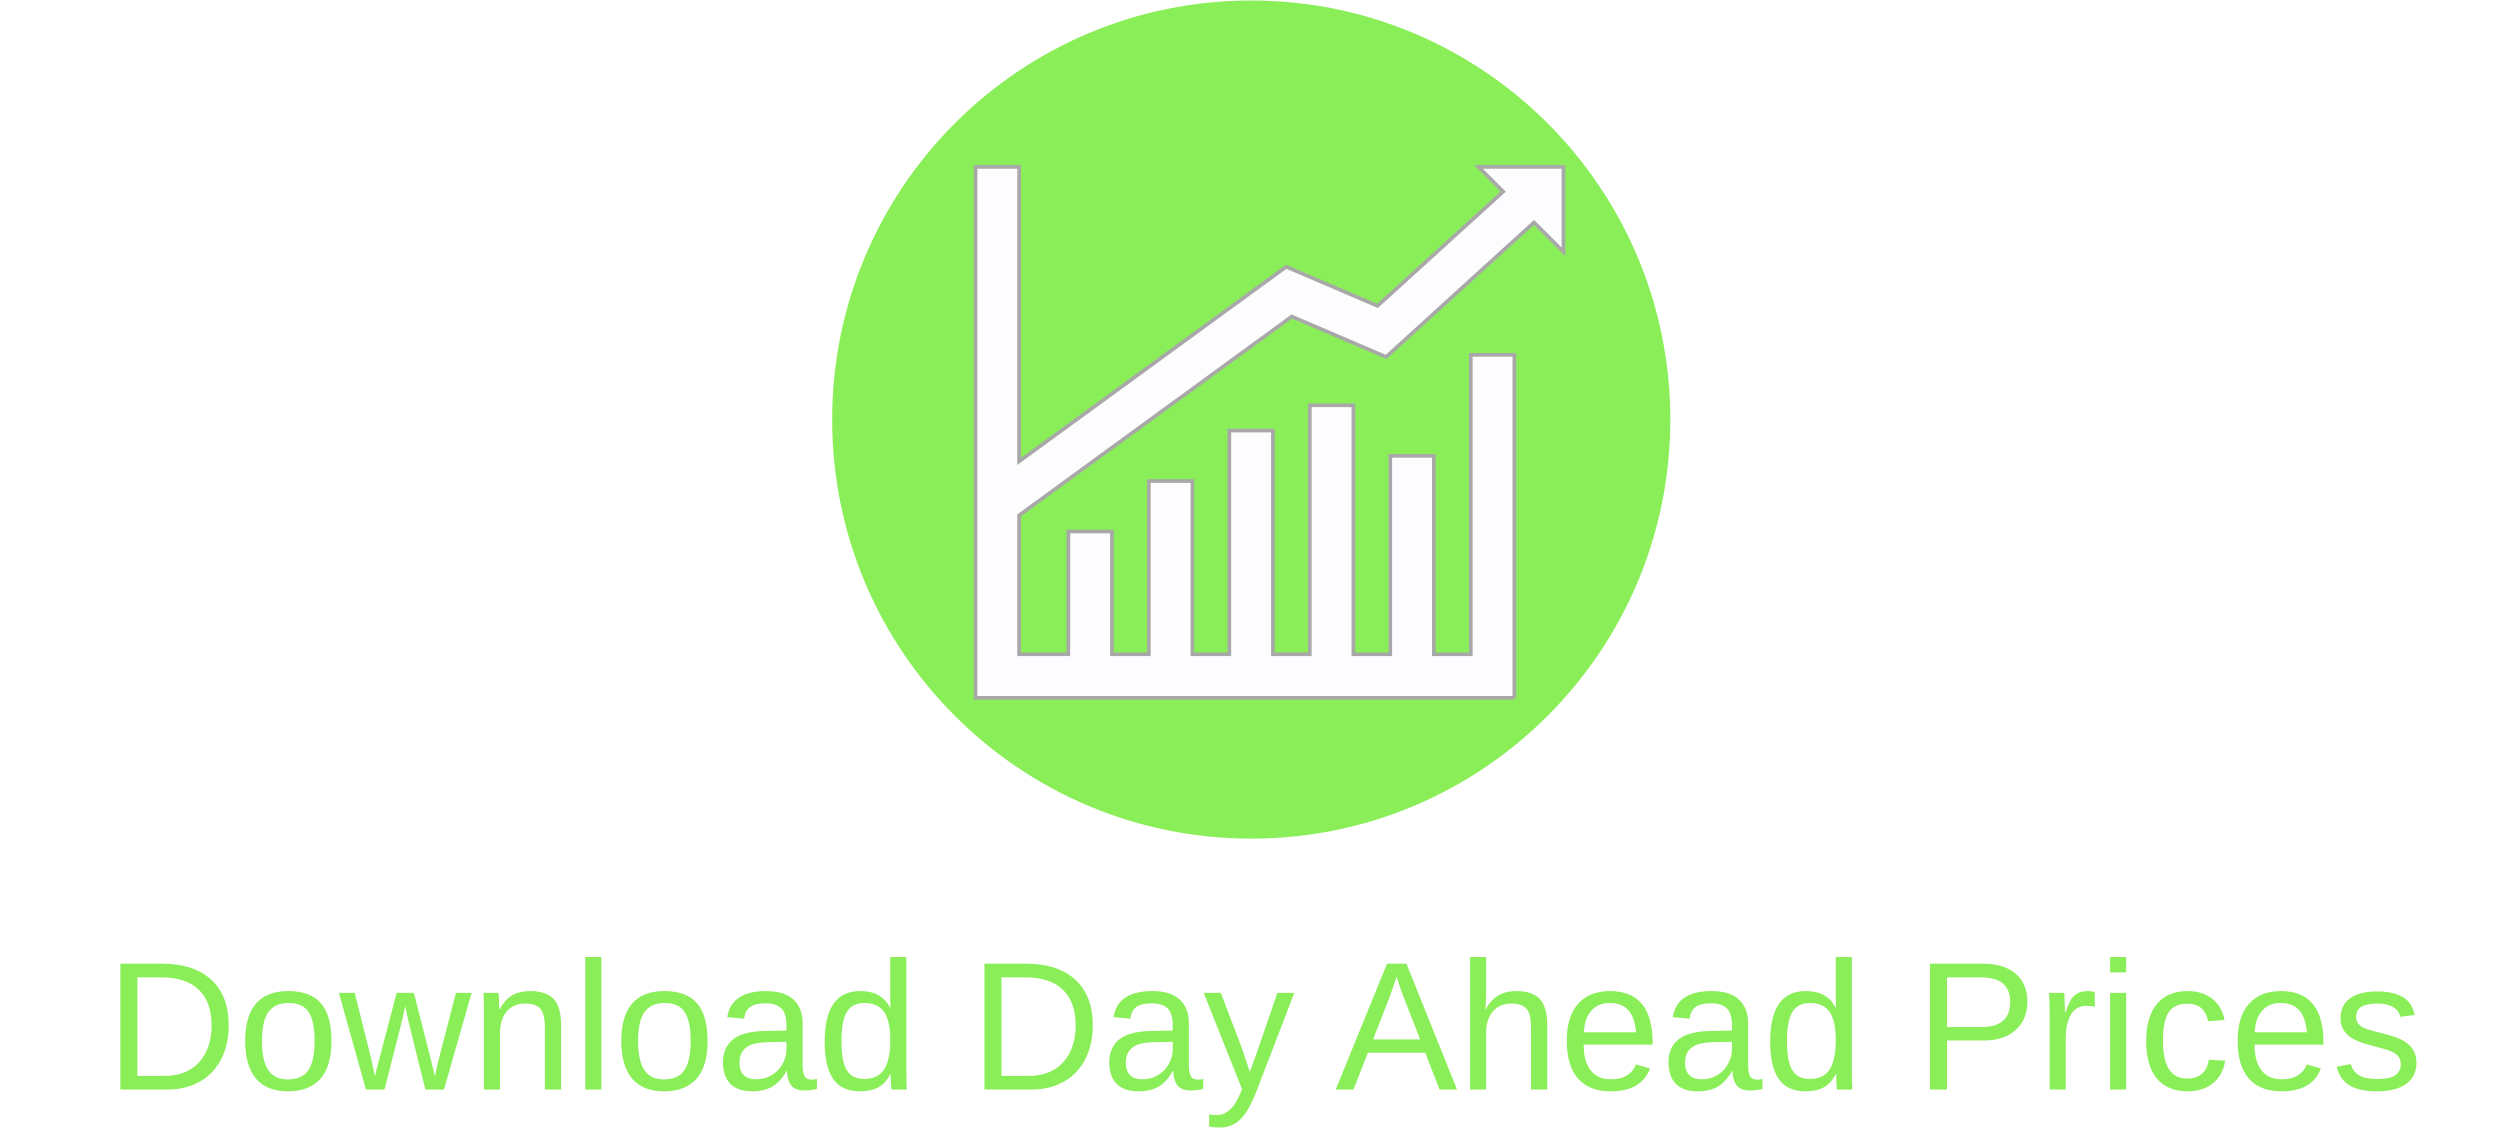
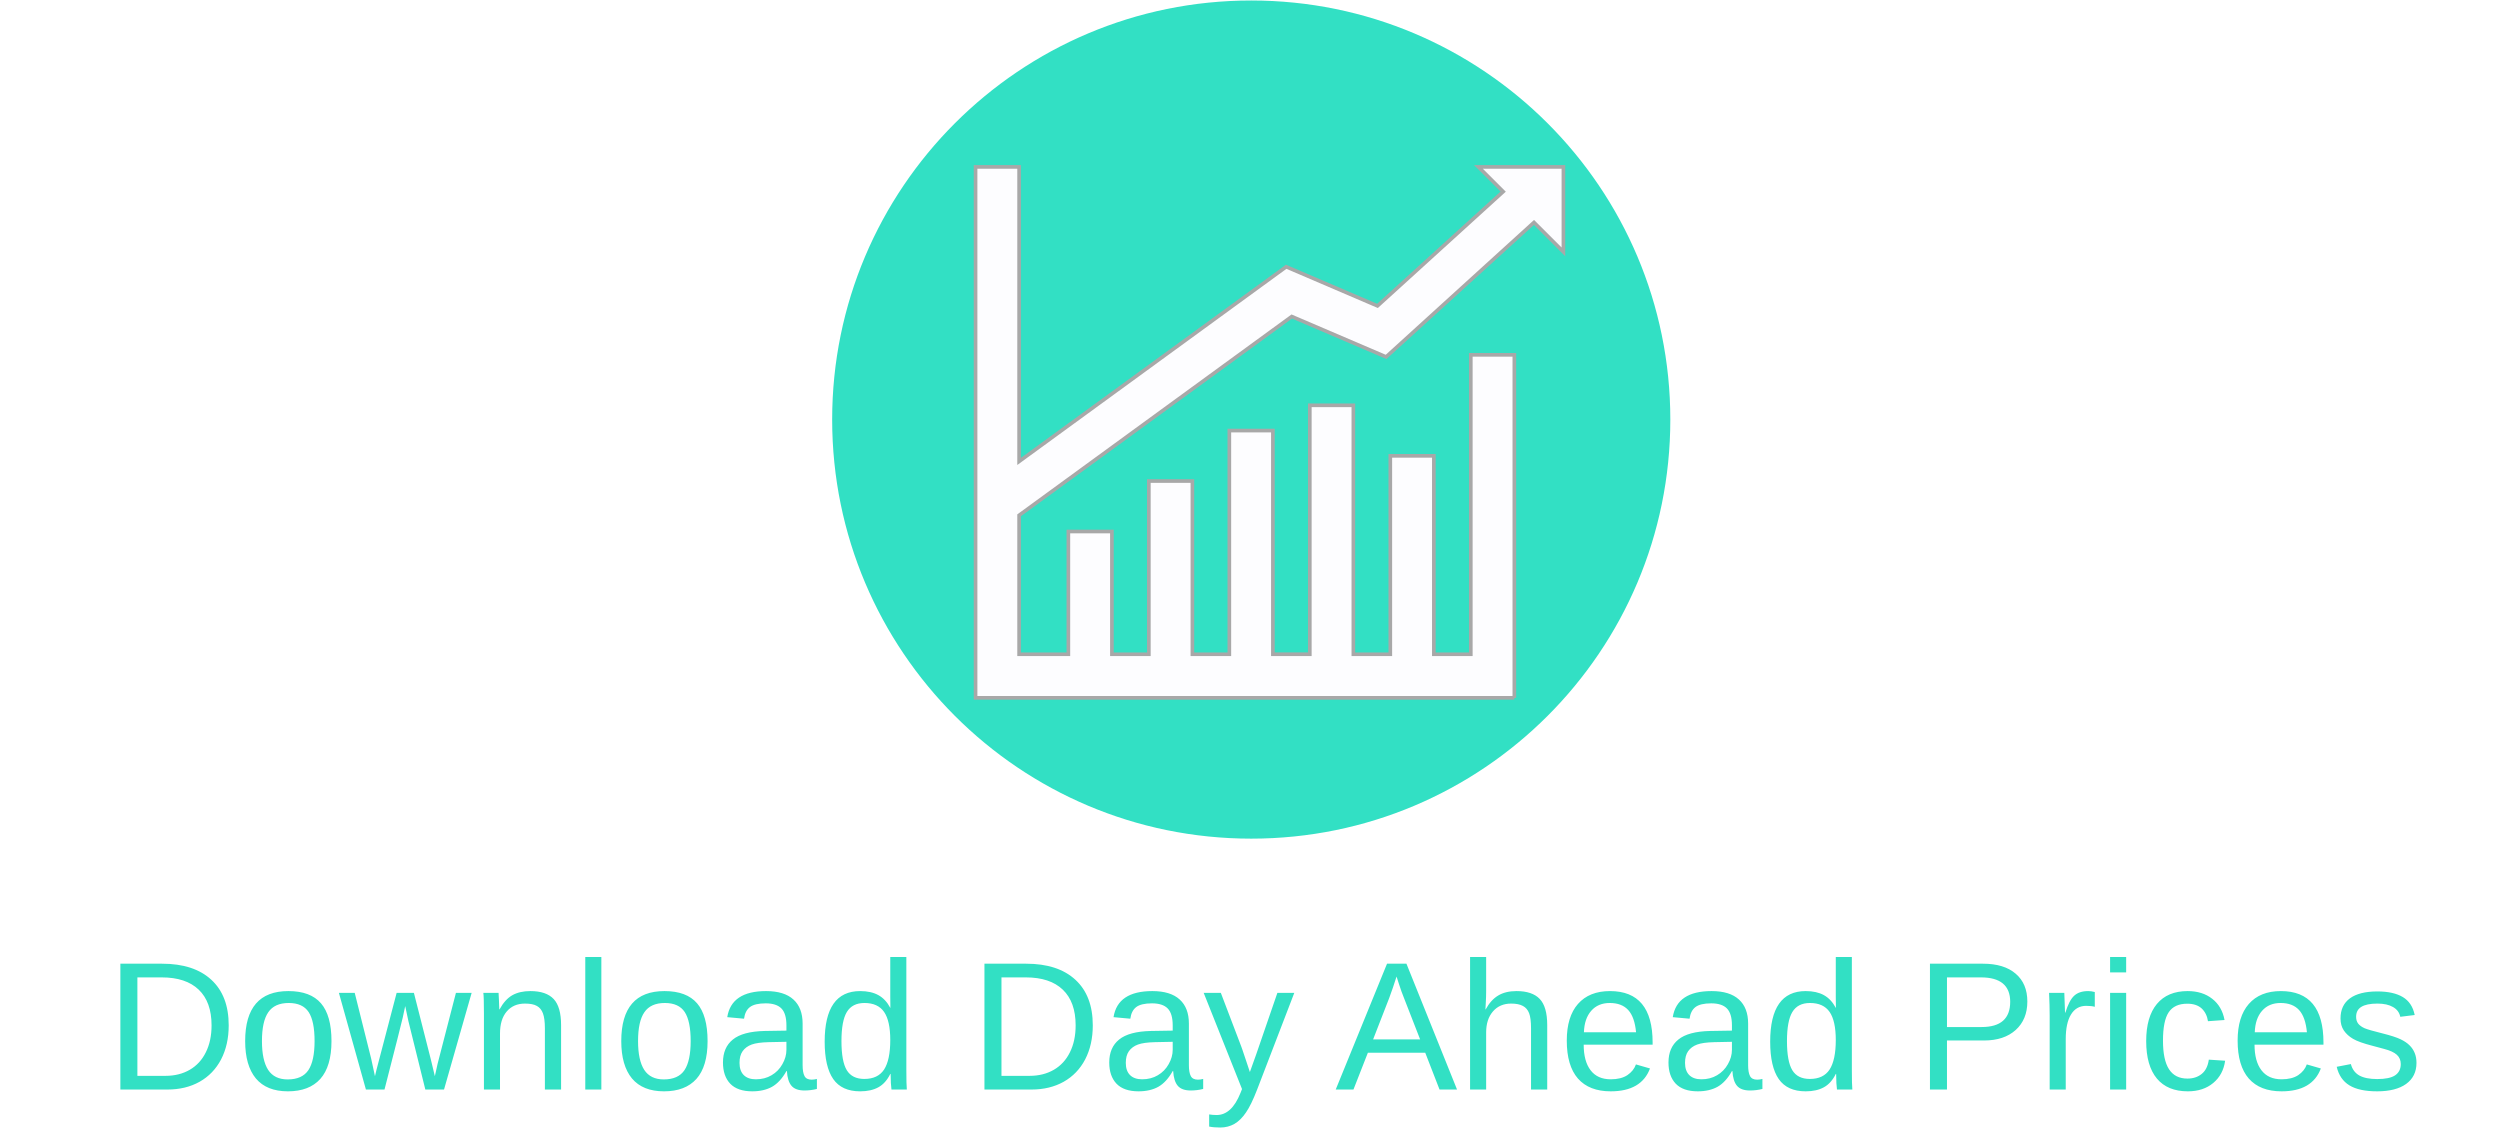
<svg xmlns="http://www.w3.org/2000/svg" version="1.1" id="Capa_1" x="0px" y="0px" viewBox="0 0 328.102 148.042" xml:space="preserve" width="328.102" height="148.042">
  <defs id="defs4209" />
-   <circle id="circle3" r="55" cy="55.065" cx="164.214" style="fill:#8aee59;fill-opacity:1" />
+   <circle id="circle3" r="55" cy="55.065" cx="164.214" style="fill:#32e0c4;fill-opacity:1" />
  <g id="g4174" transform="matrix(0.4788729,0,0,0.4788729,128.0337,18.16988)" style="fill:#fdfdff;fill-opacity:1;stroke:#a8a8a8;stroke-opacity:1">
    <path style="fill:#fdfdff;fill-opacity:1;stroke:#a8a8a8;stroke-opacity:1" d="M 147.668,153.307 H 0 V 7.799 H 11.934 V 88.513 L 85.13,35.169 110.149,45.891 144.596,14.577 137.812,7.799 h 23.295 V 31.088 L 153.04,23.021 112.507,59.872 86.657,48.803 11.934,103.281 v 38.087 H 25.431 V 107.72 h 11.934 v 33.647 H 47.49 V 93.889 h 11.934 v 47.478 H 69.55 v -61.31 h 11.934 v 61.304 h 10.12 V 73.136 h 11.934 v 68.231 h 10.126 V 86.979 h 11.934 v 54.388 h 10.126 V 59.305 h 11.934 v 94.002 z" id="path4172" />
  </g>
  <g id="g4176" transform="translate(81.95492,-23.78137)">
</g>
  <g id="g4178" transform="translate(81.95492,-23.78137)">
</g>
  <g id="g4180" transform="translate(81.95492,-23.78137)">
</g>
  <g id="g4182" transform="translate(81.95492,-23.78137)">
</g>
  <g id="g4184" transform="translate(81.95492,-23.78137)">
</g>
  <g id="g4186" transform="translate(81.95492,-23.78137)">
</g>
  <g id="g4188" transform="translate(81.95492,-23.78137)">
</g>
  <g id="g4190" transform="translate(81.95492,-23.78137)">
</g>
  <g id="g4192" transform="translate(81.95492,-23.78137)">
</g>
  <g id="g4194" transform="translate(81.95492,-23.78137)">
</g>
  <g id="g4196" transform="translate(81.95492,-23.78137)">
</g>
  <g id="g4198" transform="translate(81.95492,-23.78137)">
</g>
  <g id="g4200" transform="translate(81.95492,-23.78137)">
</g>
  <g id="g4202" transform="translate(81.95492,-23.78137)">
</g>
  <g id="g4204" transform="translate(81.95492,-23.78137)">
</g>
  <g id="Artboard" transform="translate(119.7368,-163.2896)">
</g>
  <g aria-label="Download Historical Wind Data" style="font-style:normal;font-variant:normal;font-weight:normal;font-stretch:normal;font-size:13.333px;line-height:1.25;font-family:Arial;-inkscape-font-specification:'Arial, Normal';font-variant-ligatures:normal;font-variant-caps:normal;font-variant-numeric:normal;font-feature-settings:normal;text-align:start;letter-spacing:0px;word-spacing:0px;writing-mode:lr-tb;text-anchor:start;fill:#000000;fill-opacity:1;stroke:none" id="text4854" transform="translate(-174.7126,-275.6259)" />
  <g id="g4176-1" transform="translate(81.95492,-23.78137)">
</g>
  <g id="g4178-3" transform="translate(81.95492,-23.78137)">
</g>
  <g id="g4180-2" transform="translate(81.95492,-23.78137)">
</g>
  <g id="g4182-4" transform="translate(81.95492,-23.78137)">
</g>
  <g id="g4184-8" transform="translate(81.95492,-23.78137)">
</g>
  <g id="g4186-8" transform="translate(81.95492,-23.78137)">
</g>
  <g id="g4188-2" transform="translate(81.95492,-23.78137)">
</g>
  <g id="g4190-3" transform="translate(81.95492,-23.78137)">
</g>
  <g id="g4192-7" transform="translate(81.95492,-23.78137)">
</g>
  <g id="g4194-6" transform="translate(81.95492,-23.78137)">
</g>
  <g id="g4196-6" transform="translate(81.95492,-23.78137)">
</g>
  <g id="g4198-8" transform="translate(81.95492,-23.78137)">
</g>
  <g id="g4200-4" transform="translate(81.95492,-23.78137)">
</g>
  <g id="g4202-8" transform="translate(81.95492,-23.78137)">
</g>
  <g id="g4204-5" transform="translate(81.95492,-23.78137)">
</g>
  <g id="Artboard-2" transform="translate(119.7368,-163.2896)">
</g>
  <g aria-label="Download Historical Wind Data" style="font-style:normal;font-variant:normal;font-weight:normal;font-stretch:normal;font-size:13.333px;line-height:1.25;font-family:Arial;-inkscape-font-specification:'Arial, Normal';font-variant-ligatures:normal;font-variant-caps:normal;font-variant-numeric:normal;font-feature-settings:normal;text-align:start;letter-spacing:0px;word-spacing:0px;writing-mode:lr-tb;text-anchor:start;fill:#000000;fill-opacity:1;stroke:none" id="text4854-6" transform="translate(-174.7126,-275.6259)" />
-   <text xml:space="preserve" style="font-style:normal;font-variant:normal;font-weight:normal;font-stretch:normal;font-size:24px;line-height:1.25;font-family:Arial;-inkscape-font-specification:'Arial, Normal';font-variant-ligatures:normal;font-variant-caps:normal;font-variant-numeric:normal;font-feature-settings:normal;text-align:start;letter-spacing:0px;word-spacing:0px;writing-mode:lr-tb;text-anchor:start;fill:#8aee59;fill-opacity:1;stroke:none;" id="text846" y="142.993" x="13.83">
+   <text xml:space="preserve" style="font-style:normal;font-variant:normal;font-weight:normal;font-stretch:normal;font-size:24px;line-height:1.25;font-family:Arial;-inkscape-font-specification:'Arial, Normal';font-variant-ligatures:normal;font-variant-caps:normal;font-variant-numeric:normal;font-feature-settings:normal;text-align:start;letter-spacing:0px;word-spacing:0px;writing-mode:lr-tb;text-anchor:start;fill:#32e0c4;fill-opacity:1;stroke:none;" id="text846" y="142.993" x="13.83">
    <tspan id="tspan844" x="13.83" y="142.993">Download Day Ahead Prices</tspan>
  </text>
</svg>
